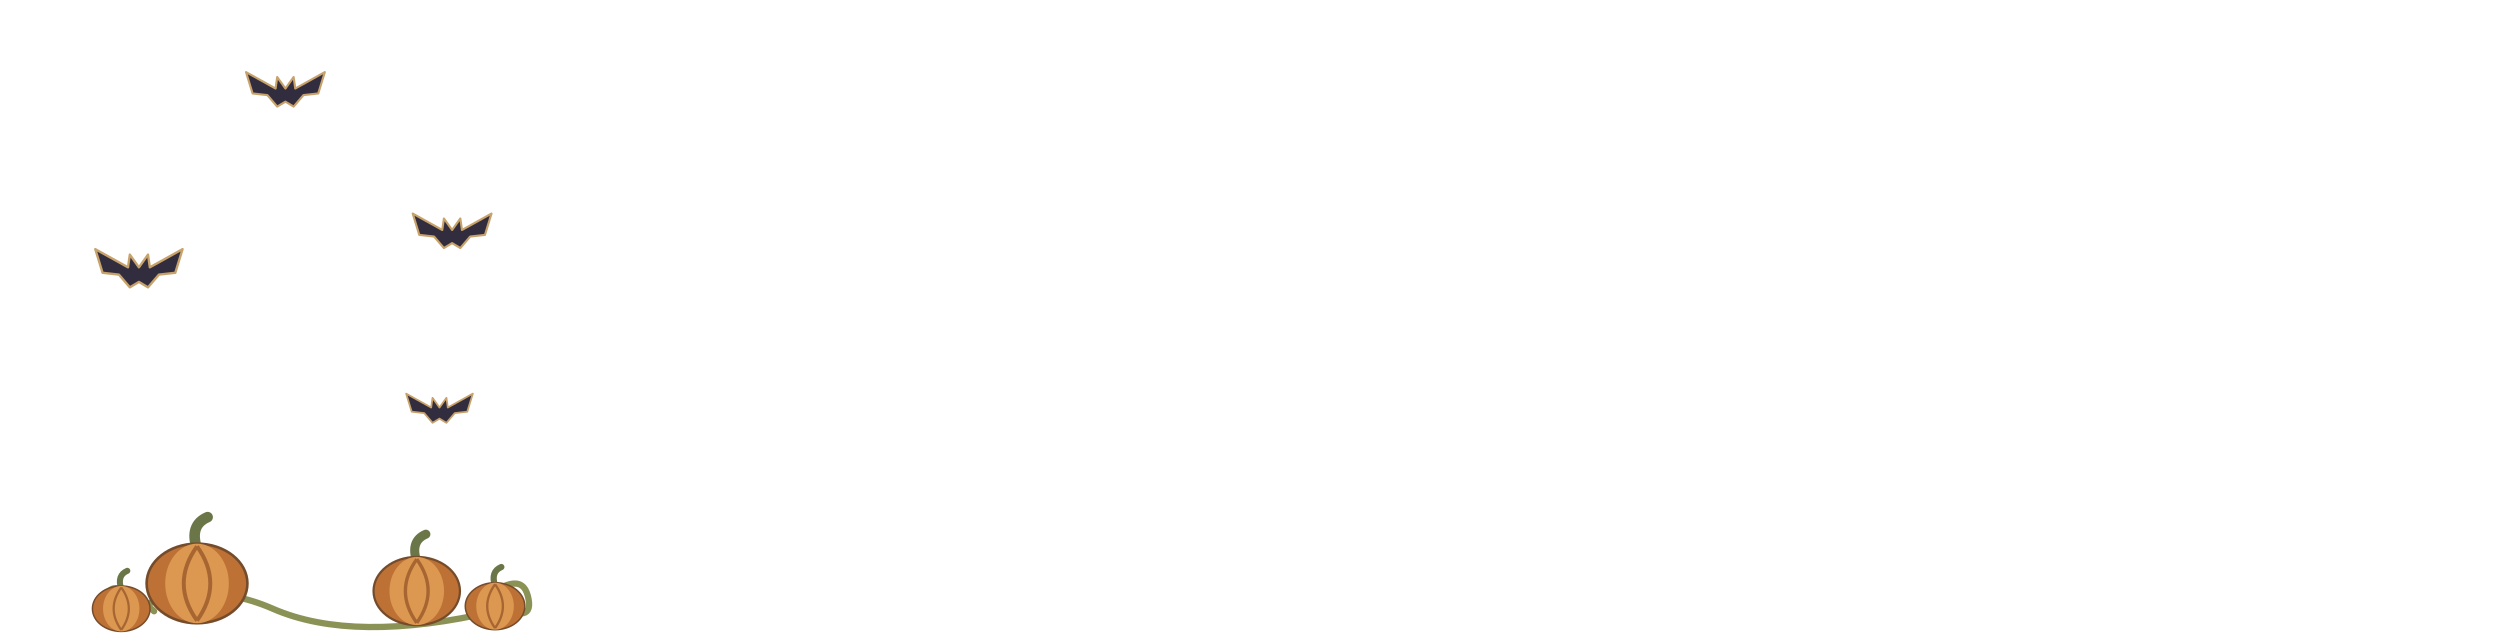
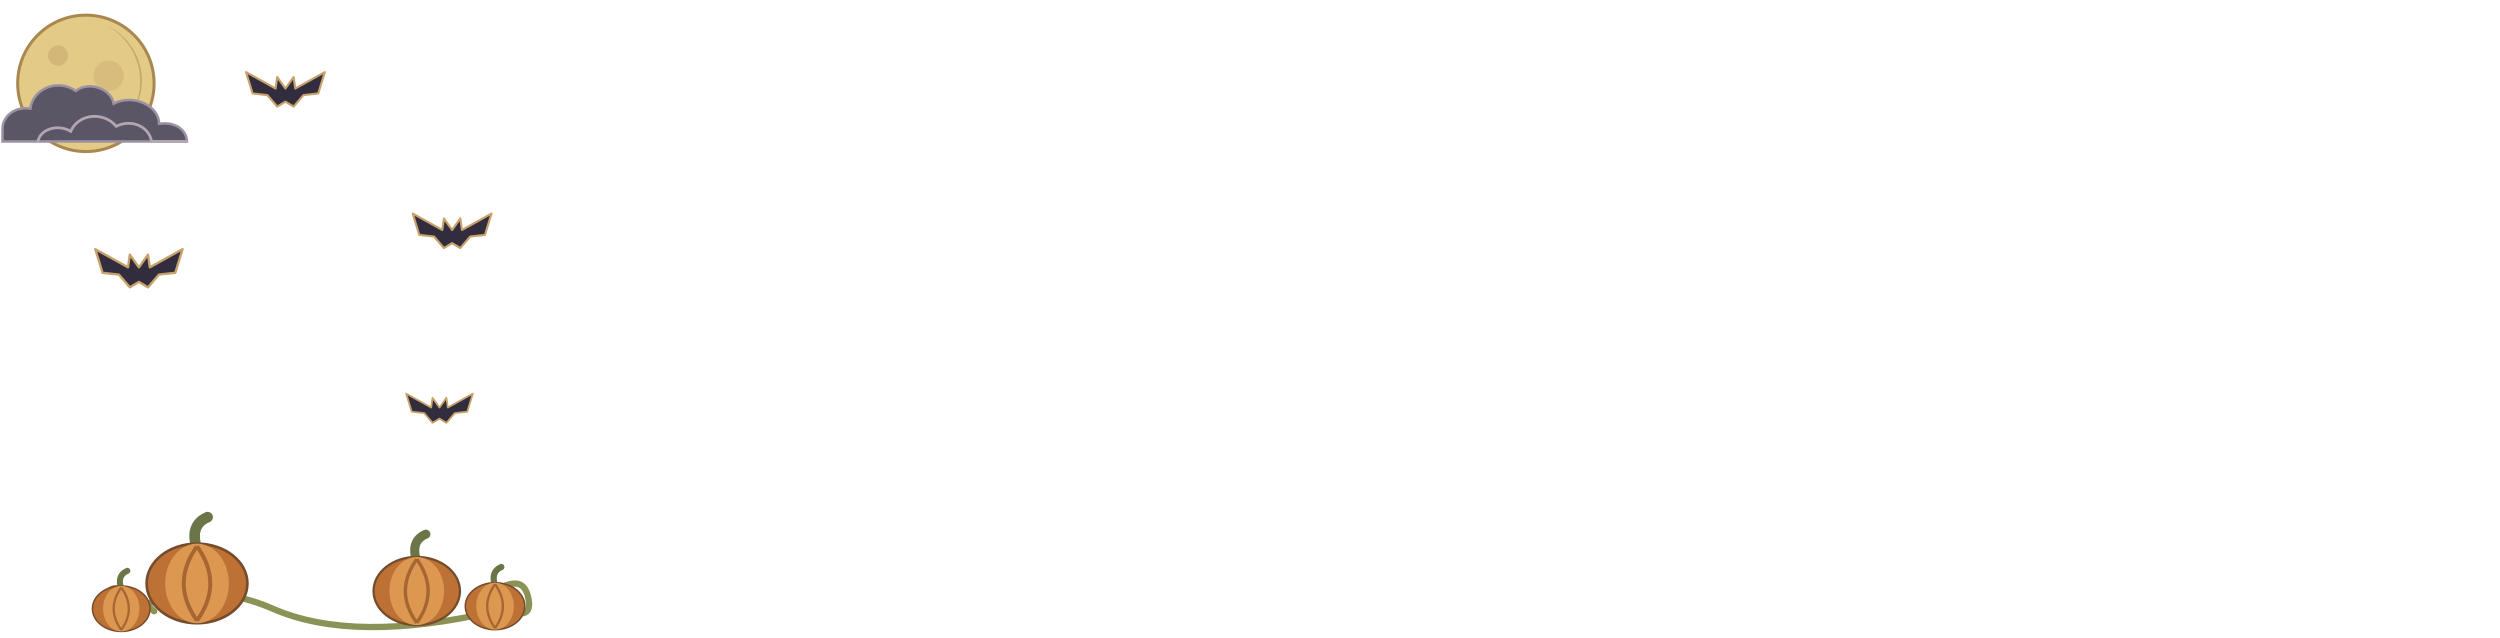
<svg xmlns="http://www.w3.org/2000/svg" viewBox="0 0 989.8 252.3" fill="none">
+   <g>
+     <circle cx="34" cy="33" r="27" fill="#e3ca86" stroke="#a98850" stroke-width="1.2" />
+     <path d="M42 10a24 24 0 0 1 7 39A25 25 0 0 0 42 10Z" fill="#c6a76a" />
+     <circle cx="23" cy="22" r="4" fill="#c1a46c" opacity=".5" />
+     <circle cx="43" cy="30" r="6" fill="#c1a46c" opacity=".35" />
+     <circle cx="29" cy="39" r="2.5" fill="#c1a46c" opacity=".5" />
+     <path d="M1 51c0-5 5-9 11-8 1-8 11-12 18-7 5-4 14-1 15 5 8-4 18 1 18 8 7-1 11 3 11 7H1Z" fill="#5a5666" stroke="#9c92a2" stroke-width="1" />
+     <path d="M15 56c1-5 8-7 13-4 3-7 13-8 18-2 6-3 13 0 14 6h14" stroke="#b4a6b1" stroke-width="1.1" stroke-linecap="round" />
+   </g>
  <g transform="translate(113 37) scale(0.65)">
    <path d="M0-3-5-10-6-3-24-13-20 0-11 1-5 8 0 5 5 8 11 1 20 0 24-13 6-3 5-10Z" fill="#322d3e" stroke="#c8a26b" stroke-width="1.3" stroke-linejoin="round" />
  </g>
  <g transform="translate(55 108) scale(0.72)">
    <path d="M0-3-5-10-6-3-24-13-20 0-11 1-5 8 0 5 5 8 11 1 20 0 24-13 6-3 5-10Z" fill="#322d3e" stroke="#c8a26b" stroke-width="1.3" stroke-linejoin="round" />
  </g>
  <g transform="translate(179 93) scale(0.65)">
    <path d="M0-3-5-10-6-3-24-13-20 0-11 1-5 8 0 5 5 8 11 1 20 0 24-13 6-3 5-10Z" fill="#322d3e" stroke="#c8a26b" stroke-width="1.3" stroke-linejoin="round" />
  </g>
  <g transform="translate(174 163) scale(0.55)">
    <path d="M0-3-5-10-6-3-24-13-20 0-11 1-5 8 0 5 5 8 11 1 20 0 24-13 6-3 5-10Z" fill="#322d3e" stroke="#c8a26b" stroke-width="1.3" stroke-linejoin="round" />
  </g>
  <path d="M44 246q32-19 64-5t88 1M61 242q-18-16-19-4t15 1M187 241q19-17 22-5t-13 3" stroke="#8b9256" stroke-width="2.5" stroke-linecap="round" />
  <g transform="translate(78 231) scale(1.05)">
    <path d="M0-13q-3-9 4-12" stroke="#6b7648" stroke-width="4" stroke-linecap="round" />
    <ellipse rx="19" ry="15" fill="#bd7135" stroke="#754c2b" />
    <ellipse rx="12" ry="15" fill="#dc9850" />
    <path d="M0-14q-10 14 0 28M0-14q10 14 0 28" stroke="#a76532" stroke-width="1.5" />
  </g>
  <g transform="translate(165 234) scale(0.9)">
    <path d="M0-13q-3-9 4-12" stroke="#6b7648" stroke-width="4" stroke-linecap="round" />
    <ellipse rx="19" ry="15" fill="#bd7135" stroke="#754c2b" />
    <ellipse rx="12" ry="15" fill="#dc9850" />
    <path d="M0-14q-10 14 0 28M0-14q10 14 0 28" stroke="#a76532" stroke-width="1.5" />
  </g>
  <g transform="translate(196 240) scale(0.62)">
    <path d="M0-13q-3-9 4-12" stroke="#6b7648" stroke-width="4" stroke-linecap="round" />
    <ellipse rx="19" ry="15" fill="#bd7135" stroke="#754c2b" />
    <ellipse rx="12" ry="15" fill="#dc9850" />
    <path d="M0-14q-10 14 0 28M0-14q10 14 0 28" stroke="#a76532" stroke-width="1.5" />
  </g>
  <g transform="translate(48 241) scale(0.6)">
    <path d="M0-13q-3-9 4-12" stroke="#6b7648" stroke-width="4" stroke-linecap="round" />
    <ellipse rx="19" ry="15" fill="#bd7135" stroke="#754c2b" />
    <ellipse rx="12" ry="15" fill="#dc9850" />
    <path d="M0-14q-10 14 0 28M0-14q10 14 0 28" stroke="#a76532" stroke-width="1.5" />
  </g>
</svg>
